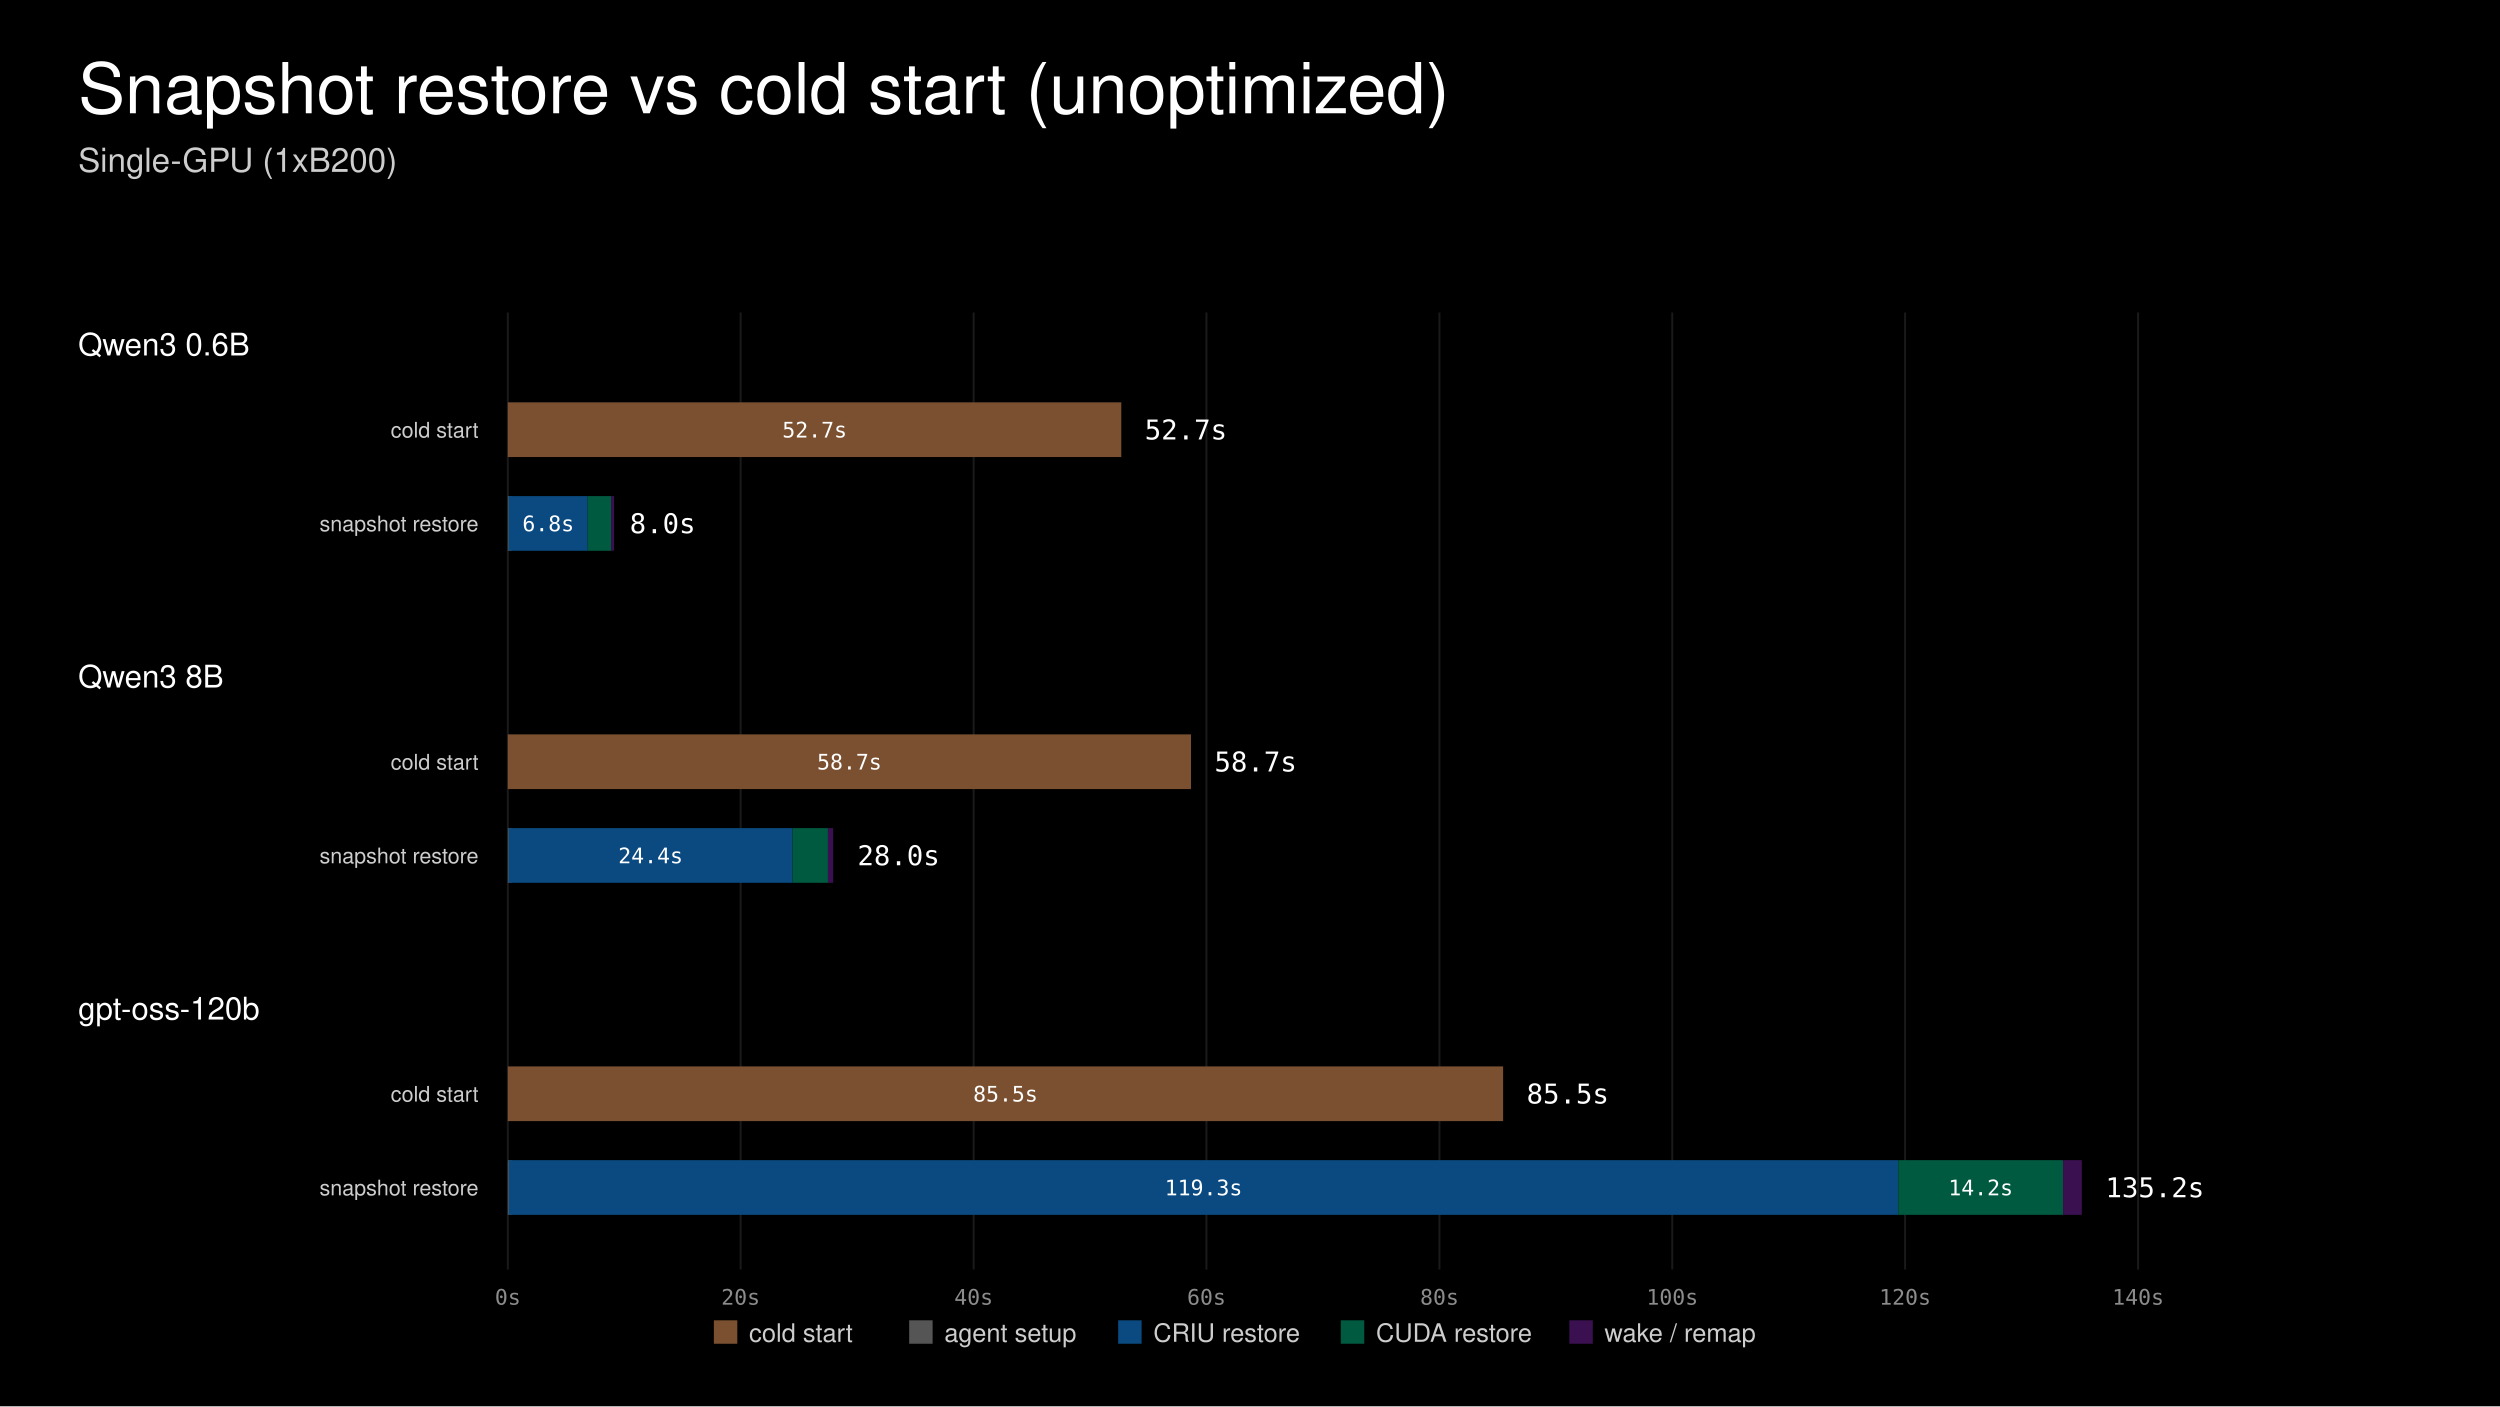
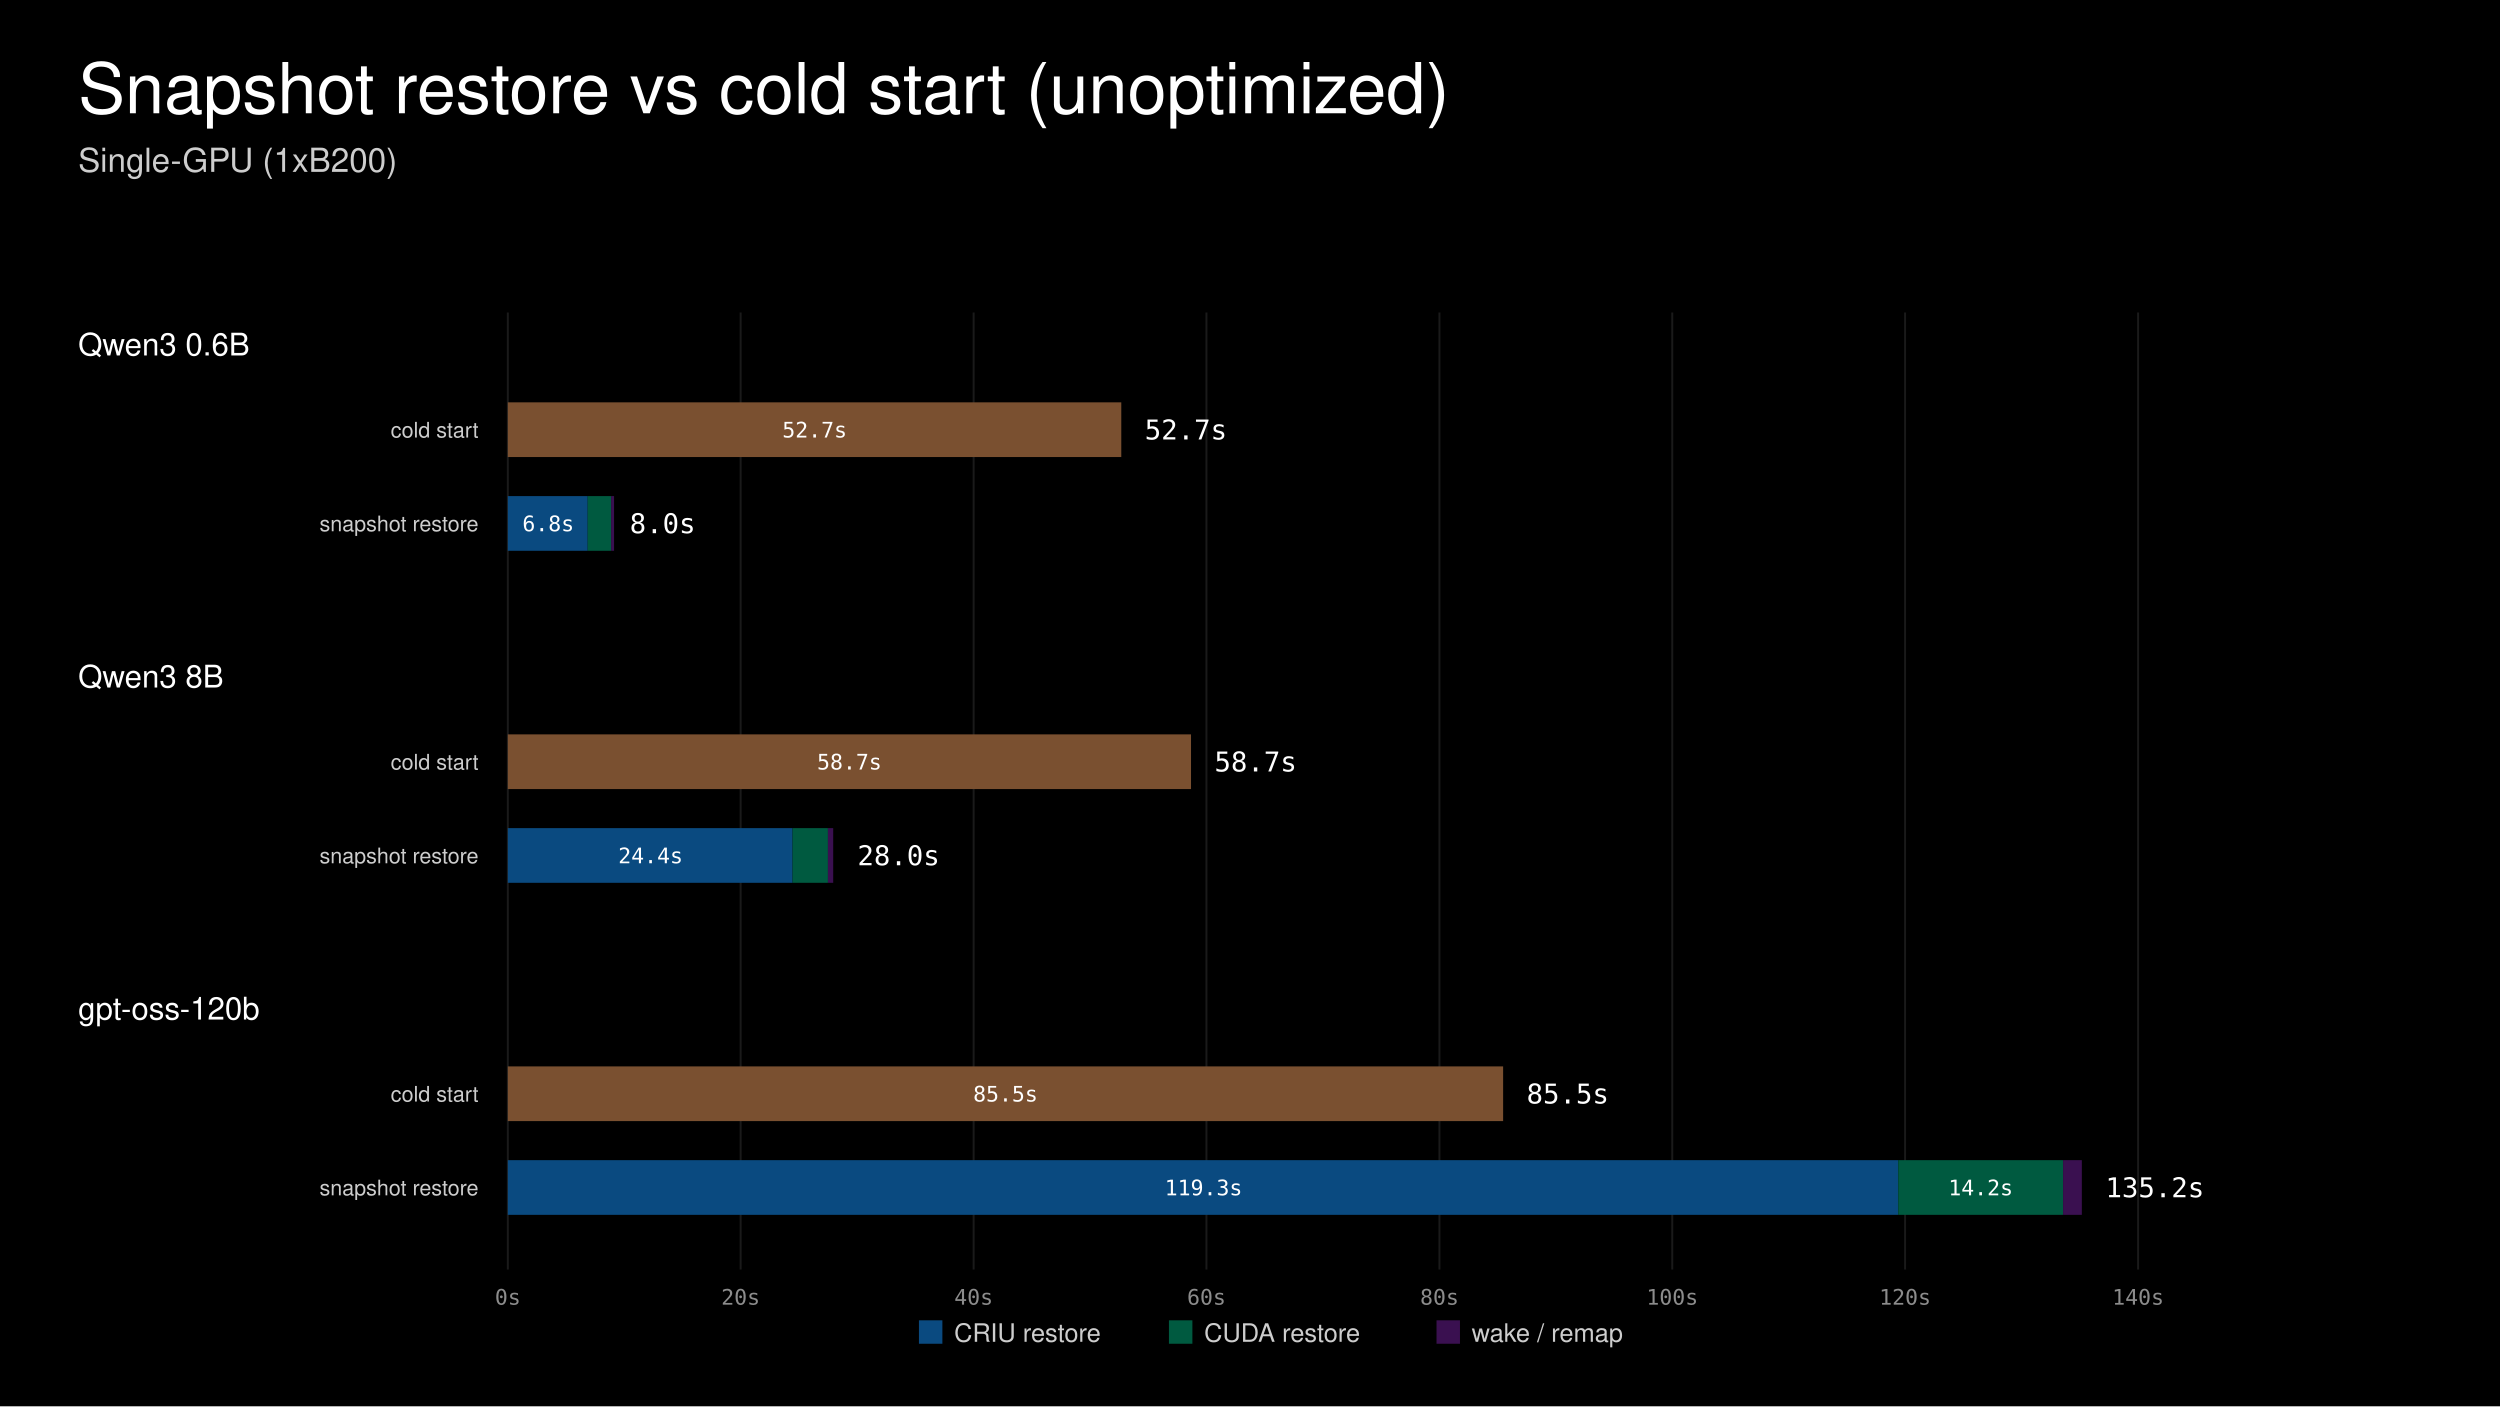
<svg xmlns="http://www.w3.org/2000/svg" width="1280" height="720" viewBox="0 0 1280 720">
  <rect width="1280" height="720" fill="#000000" />
  <style>
  .title { font-family: "Helvetica Neue", Helvetica, Geist, Arial, sans-serif; font-size: 36px; font-weight: 300; fill: #ffffff; }
  .subtitle { font-family: "Helvetica Neue", Helvetica, Geist, Arial, sans-serif; font-size: 17px; font-weight: 300; fill: #cdcdcd; }
  .model { font-family: Geist, "Helvetica Neue", Helvetica, Arial, sans-serif; font-size: 16px; font-weight: 500; fill: #ffffff; }
  .lane-label { font-family: Geist, "Helvetica Neue", Helvetica, Arial, sans-serif; font-size: 11px; font-weight: 400; fill: #cdcdcd; }
  .num { font-family: "Geist Mono", "SF Mono", Menlo, Consolas, monospace; font-size: 11px; font-weight: 500; fill: #ffffff; }
  .num-on-green { font-family: "Geist Mono", "SF Mono", Menlo, Consolas, monospace; font-size: 11px; font-weight: 600; fill: #000000; }
  .total { font-family: "Geist Mono", "SF Mono", Menlo, Consolas, monospace; font-size: 14px; font-weight: 500; fill: #ffffff; }
  .axis { font-family: "Geist Mono", "SF Mono", Menlo, Consolas, monospace; font-size: 11px; font-weight: 400; fill: #8c8c8c; }
  .legend { font-family: Geist, "Helvetica Neue", Helvetica, Arial, sans-serif; font-size: 13px; font-weight: 400; fill: #cdcdcd; }
</style>
  <text class="title" x="40" y="58">Snapshot restore vs cold start (unoptimized)</text>
  <text class="subtitle" x="40" y="88">Single-GPU (1xB200)</text>
  <line x1="260.0" y1="160" x2="260.0" y2="650" stroke="#1a1a1a" stroke-width="1" />
  <text class="axis" x="260.0" y="668" text-anchor="middle">0s</text>
  <line x1="379.2" y1="160" x2="379.2" y2="650" stroke="#1a1a1a" stroke-width="1" />
  <text class="axis" x="379.2" y="668" text-anchor="middle">20s</text>
  <line x1="498.5" y1="160" x2="498.5" y2="650" stroke="#1a1a1a" stroke-width="1" />
  <text class="axis" x="498.5" y="668" text-anchor="middle">40s</text>
  <line x1="617.7" y1="160" x2="617.7" y2="650" stroke="#1a1a1a" stroke-width="1" />
  <text class="axis" x="617.7" y="668" text-anchor="middle">60s</text>
  <line x1="737.0" y1="160" x2="737.0" y2="650" stroke="#1a1a1a" stroke-width="1" />
  <text class="axis" x="737.0" y="668" text-anchor="middle">80s</text>
  <line x1="856.2" y1="160" x2="856.2" y2="650" stroke="#1a1a1a" stroke-width="1" />
  <text class="axis" x="856.2" y="668" text-anchor="middle">100s</text>
  <line x1="975.4" y1="160" x2="975.4" y2="650" stroke="#1a1a1a" stroke-width="1" />
  <text class="axis" x="975.4" y="668" text-anchor="middle">120s</text>
  <line x1="1094.7" y1="160" x2="1094.7" y2="650" stroke="#1a1a1a" stroke-width="1" />
  <text class="axis" x="1094.7" y="668" text-anchor="middle">140s</text>
  <text class="model" x="40" y="182">Qwen3 0.6B</text>
  <text class="lane-label" x="245" y="224.0" text-anchor="end">cold start</text>
  <text class="lane-label" x="245" y="272.0" text-anchor="end">snapshot restore</text>
  <rect x="260.0" y="206" width="314.1" height="28" fill="#7a5030" />
  <text class="num" x="417.1" y="224.0" text-anchor="middle">52.7s</text>
  <text class="total" x="586.1" y="225.0">52.7s</text>
-   <rect x="260.0" y="254" width="2.0" height="28" fill="#555555" />
-   <rect x="260.4" y="254" width="40.5" height="28" fill="#0a4a80" />
+   <rect x="260.0" y="254" width="40.9" height="28" fill="#0a4a80" />
  <text class="num" x="280.7" y="272.0" text-anchor="middle">6.8s</text>
  <rect x="300.9" y="254" width="12.0" height="28" fill="#005a40" />
  <rect x="312.9" y="254" width="1.5" height="28" fill="#3a1050" />
  <text class="total" x="322.4" y="273.0">8.0s</text>
  <text class="model" x="40" y="352">Qwen3 8B</text>
  <text class="lane-label" x="245" y="394.0" text-anchor="end">cold start</text>
  <text class="lane-label" x="245" y="442.0" text-anchor="end">snapshot restore</text>
  <rect x="260.0" y="376" width="349.8" height="28" fill="#7a5030" />
  <text class="num" x="434.9" y="394.0" text-anchor="middle">58.7s</text>
  <text class="total" x="621.8" y="395.0">58.7s</text>
-   <rect x="260.0" y="424" width="2.0" height="28" fill="#555555" />
-   <rect x="260.4" y="424" width="145.4" height="28" fill="#0a4a80" />
+   <rect x="260.0" y="424" width="145.8" height="28" fill="#0a4a80" />
  <text class="num" x="333.1" y="442.0" text-anchor="middle">24.4s</text>
  <rect x="405.8" y="424" width="18.1" height="28" fill="#005a40" />
  <rect x="423.9" y="424" width="2.7" height="28" fill="#3a1050" />
  <text class="total" x="439.0" y="443.0">28.0s</text>
  <text class="model" x="40" y="522">gpt-oss-120b</text>
  <text class="lane-label" x="245" y="564.0" text-anchor="end">cold start</text>
  <text class="lane-label" x="245" y="612.0" text-anchor="end">snapshot restore</text>
  <rect x="260.0" y="546" width="509.6" height="28" fill="#7a5030" />
  <text class="num" x="514.8" y="564.0" text-anchor="middle">85.5s</text>
  <text class="total" x="781.6" y="565.0">85.5s</text>
-   <rect x="260.0" y="594" width="2.0" height="28" fill="#555555" />
-   <rect x="260.5" y="594" width="711.4" height="28" fill="#0a4a80" />
+   <rect x="260.0" y="594" width="711.9" height="28" fill="#0a4a80" />
  <text class="num" x="616.2" y="612.0" text-anchor="middle">119.3s</text>
  <rect x="971.9" y="594" width="84.4" height="28" fill="#005a40" />
  <text class="num" x="1014.1" y="612.0" text-anchor="middle">14.2s</text>
  <rect x="1056.3" y="594" width="9.6" height="28" fill="#3a1050" />
  <text class="total" x="1078.0" y="613.0">135.2s</text>
-   <rect x="365.5" y="676" width="12" height="12" fill="#7a5030" />
-   <text class="legend" x="383.5" y="687">cold start</text>
-   <rect x="465.5" y="676" width="12" height="12" fill="#555555" />
-   <text class="legend" x="483.5" y="687">agent setup</text>
-   <rect x="572.5" y="676" width="12" height="12" fill="#0a4a80" />
-   <text class="legend" x="590.5" y="687">CRIU restore</text>
-   <rect x="686.5" y="676" width="12" height="12" fill="#005a40" />
-   <text class="legend" x="704.5" y="687">CUDA restore</text>
-   <rect x="803.5" y="676" width="12" height="12" fill="#3a1050" />
-   <text class="legend" x="821.5" y="687">wake / remap</text>
+   <rect x="470.5" y="676" width="12" height="12" fill="#0a4a80" />
+   <text class="legend" x="488.5" y="687">CRIU restore</text>
+   <rect x="598.5" y="676" width="12" height="12" fill="#005a40" />
+   <text class="legend" x="616.5" y="687">CUDA restore</text>
+   <rect x="735.5" y="676" width="12" height="12" fill="#3a1050" />
+   <text class="legend" x="753.5" y="687">wake / remap</text>
</svg>
